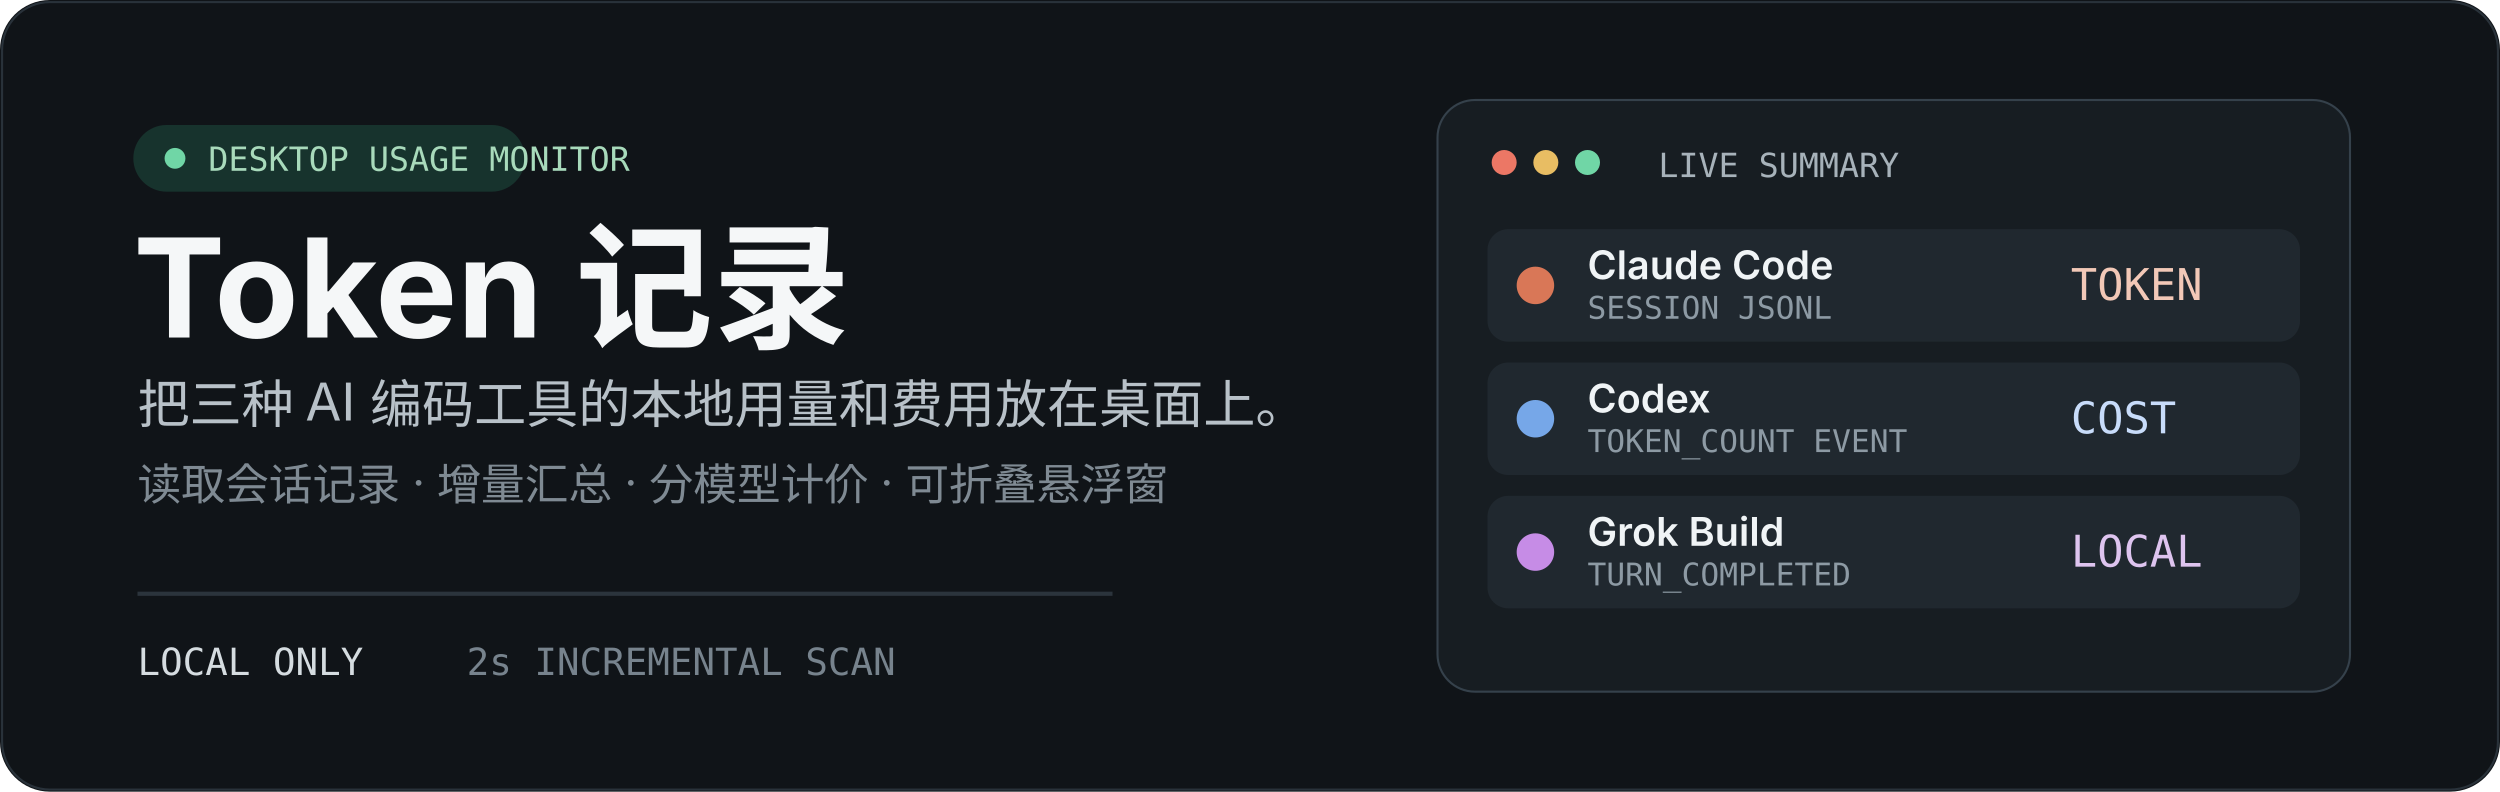
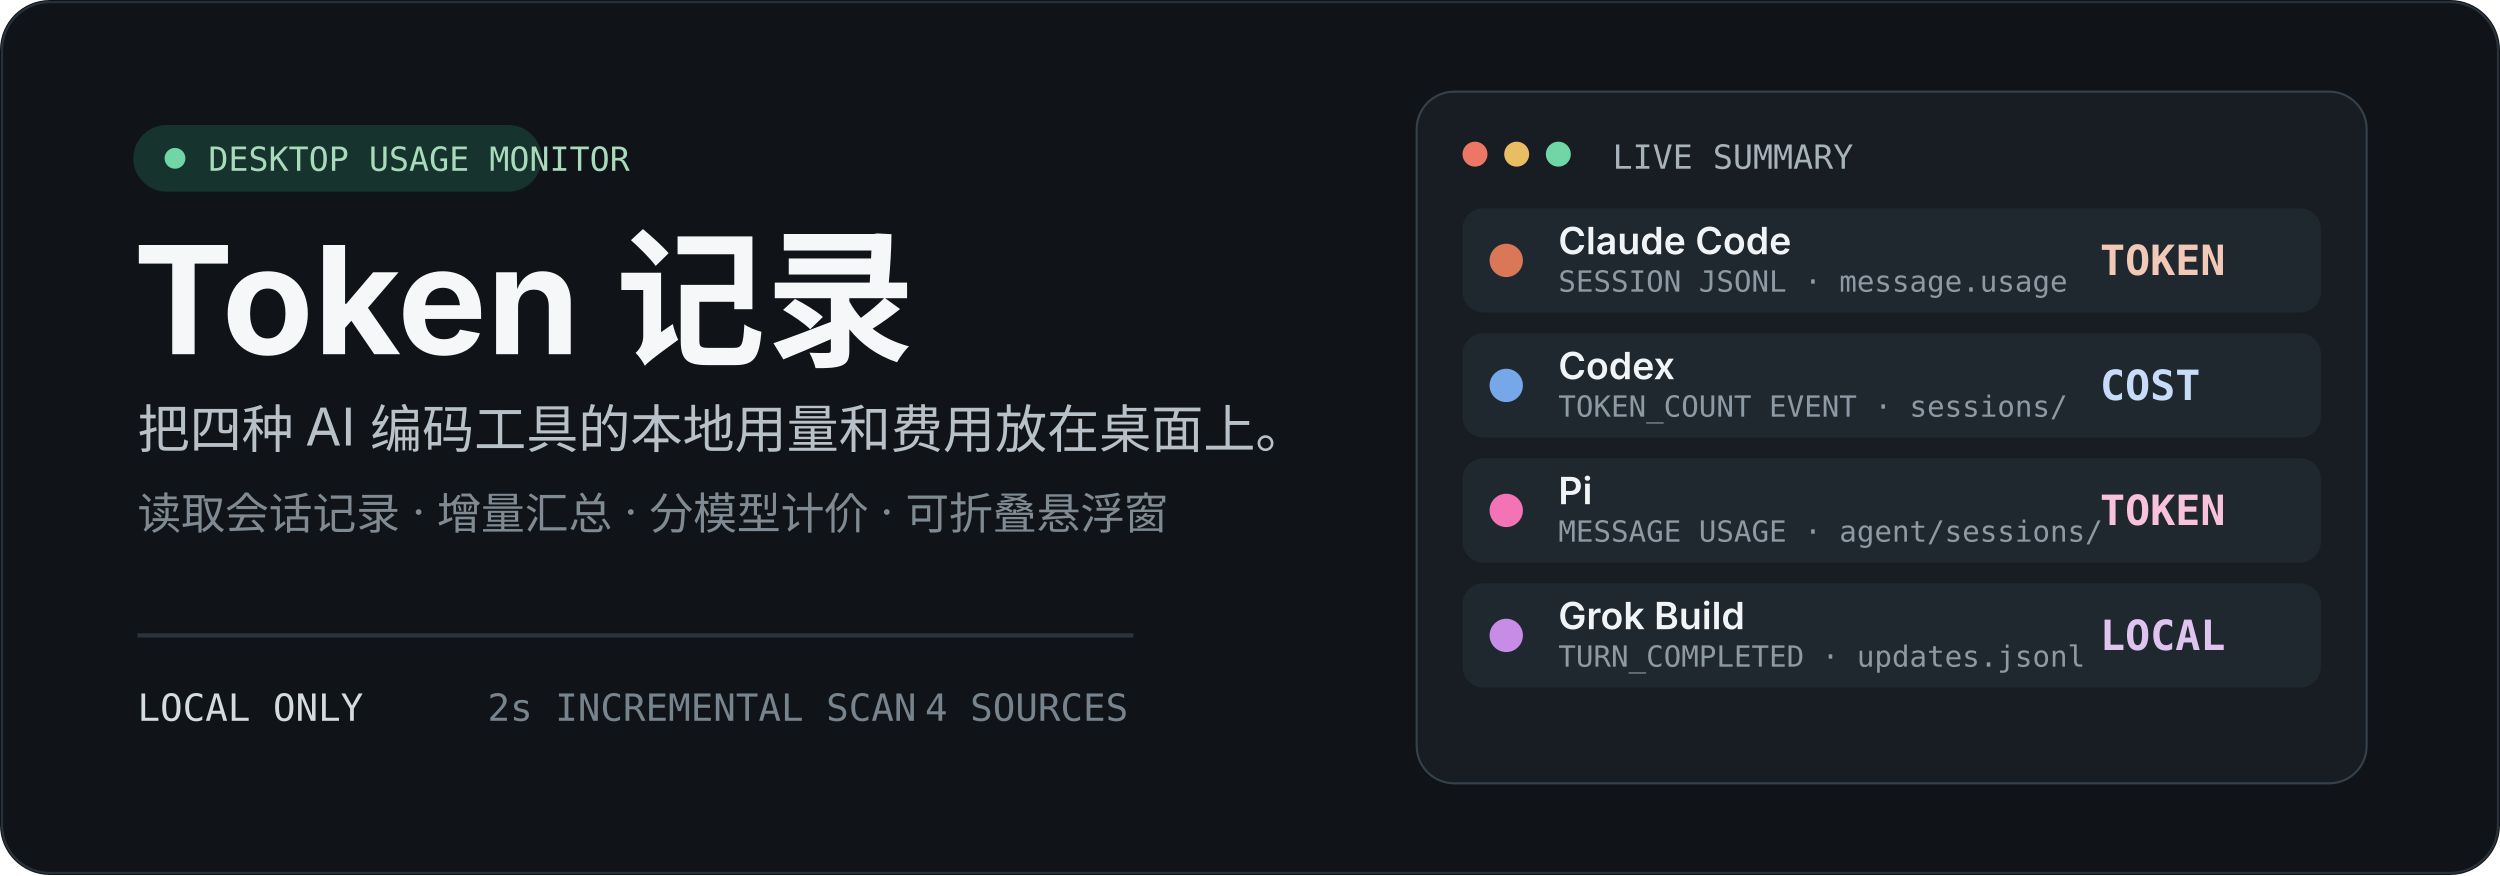
- <svg xmlns="http://www.w3.org/2000/svg" width="1200" height="380" viewBox="0 0 1200 380" role="img" aria-labelledby="title desc">
-   <rect width="1200" height="380" rx="24" fill="#101418" />
-   <rect x="1" y="1" width="1198" height="378" rx="23" fill="none" stroke="#29323a" />
+ <svg xmlns="http://www.w3.org/2000/svg" width="1200" height="420" viewBox="0 0 1200 420" role="img" aria-labelledby="title desc">
+   <rect width="1200" height="420" rx="24" fill="#101418" />
+   <rect x="1" y="1" width="1198" height="418" rx="23" fill="none" stroke="#29323a" />
  <g id="title-block" transform="translate(64 60)">
-     <rect width="188" height="32" rx="16" fill="#17332d" />
+     <rect width="196" height="32" rx="16" fill="#17332d" />
    <circle cx="20" cy="16" r="5" fill="#70d6a6" />
    <text x="36" y="22" fill="#a8dabb" font-family="ui-monospace, SFMono-Regular, Menlo, Consolas, monospace" font-size="16">DESKTOP USAGE MONITOR</text>
-     <text x="0" y="102" fill="#f5f7f8" font-family="-apple-system, BlinkMacSystemFont, 'Segoe UI', 'PingFang SC', sans-serif" font-size="66" font-weight="700">Token 记录</text>
-     <text x="2" y="143" fill="#b8c1c8" font-family="-apple-system, BlinkMacSystemFont, 'Segoe UI', 'PingFang SC', sans-serif" font-size="25">把三种 AI 编码工具的本地用量和费用放在桌面上。</text>
-     <text x="2" y="180" fill="#7f8a93" font-family="-apple-system, BlinkMacSystemFont, 'Segoe UI', 'PingFang SC', sans-serif" font-size="21">读取会话记录 · 增量汇总 · 分模型计价 · 可折叠悬浮窗</text>
-     <path d="M2 225H470" stroke="#2b343c" stroke-width="2" />
-     <text x="2" y="264" fill="#d5dce0" font-family="ui-monospace, SFMono-Regular, Menlo, Consolas, monospace" font-size="18">LOCAL ONLY</text>
-     <text x="160" y="264" fill="#77838d" font-family="ui-monospace, SFMono-Regular, Menlo, Consolas, monospace" font-size="18">2s INCREMENTAL SCAN</text>
+     <text x="0" y="110" fill="#f5f7f8" font-family="-apple-system, BlinkMacSystemFont, 'Segoe UI', 'PingFang SC', sans-serif" font-size="72" font-weight="700">Token 记录</text>
+     <text x="2" y="155" fill="#b8c1c8" font-family="-apple-system, BlinkMacSystemFont, 'Segoe UI', 'PingFang SC', sans-serif" font-size="25">把四种 AI 编码工具的本地用量和费用放在桌面上。</text>
+     <text x="2" y="194" fill="#7f8a93" font-family="-apple-system, BlinkMacSystemFont, 'Segoe UI', 'PingFang SC', sans-serif" font-size="21">读取会话记录 · 增量汇总 · 分模型计价 · 可折叠悬浮窗</text>
+     <path d="M2 245H480" stroke="#2b343c" stroke-width="2" />
+     <text x="2" y="286" fill="#d5dce0" font-family="ui-monospace, SFMono-Regular, Menlo, Consolas, monospace" font-size="18">LOCAL ONLY</text>
+     <text x="170" y="286" fill="#77838d" font-family="ui-monospace, SFMono-Regular, Menlo, Consolas, monospace" font-size="18">2s INCREMENTAL SCAN</text>
+     <text x="380" y="286" fill="#77838d" font-family="ui-monospace, SFMono-Regular, Menlo, Consolas, monospace" font-size="18">4 SOURCES</text>
  </g>
-   <g id="usage-proof" transform="translate(690 48)">
-     <rect width="438" height="284" rx="18" fill="#171d22" stroke="#35414b" />
-     <circle cx="32" cy="30" r="6" fill="#ec7765" />
-     <circle cx="52" cy="30" r="6" fill="#e8bd63" />
-     <circle cx="72" cy="30" r="6" fill="#70d6a6" />
-     <text x="106" y="37" fill="#a7b2ba" font-family="ui-monospace, SFMono-Regular, Menlo, Consolas, monospace" font-size="16">LIVE SUMMARY</text>
-     <g id="claude-card" transform="translate(24 62)">
-       <rect width="390" height="54" rx="10" fill="#20282f" />
-       <circle cx="23" cy="27" r="9" fill="#d97757" />
-       <text x="48" y="24" fill="#f0f4f6" font-family="-apple-system, BlinkMacSystemFont, 'Segoe UI', 'PingFang SC', sans-serif" font-size="19" font-weight="600">Claude Code</text>
-       <text x="48" y="43" fill="#8d9aa4" font-family="ui-monospace, SFMono-Regular, Menlo, Consolas, monospace" font-size="15">SESSION JSONL</text>
-       <text x="280" y="34" fill="#f2c8b7" font-family="ui-monospace, SFMono-Regular, Menlo, Consolas, monospace" font-size="21">TOKEN</text>
+   <g id="usage-proof" transform="translate(680 44)">
+     <rect width="456" height="332" rx="18" fill="#171d22" stroke="#35414b" />
+     <circle cx="28" cy="30" r="6" fill="#ec7765" />
+     <circle cx="48" cy="30" r="6" fill="#e8bd63" />
+     <circle cx="68" cy="30" r="6" fill="#70d6a6" />
+     <text x="94" y="37" fill="#a7b2ba" font-family="ui-monospace, SFMono-Regular, Menlo, Consolas, monospace" font-size="16">LIVE SUMMARY</text>
+     <g id="claude-card" transform="translate(22 56)">
+       <rect width="412" height="50" rx="10" fill="#20282f" />
+       <circle cx="21" cy="25" r="8" fill="#d97757" />
+       <text x="46" y="22" fill="#f0f4f6" font-family="-apple-system, BlinkMacSystemFont, 'Segoe UI', 'PingFang SC', sans-serif" font-size="18" font-weight="600">Claude Code</text>
+       <text x="46" y="40" fill="#8d9aa4" font-family="ui-monospace, SFMono-Regular, Menlo, Consolas, monospace" font-size="14">SESSION JSONL · message.usage</text>
+       <text x="306" y="32" fill="#f2c8b7" font-family="ui-monospace, SFMono-Regular, Menlo, Consolas, monospace" font-size="20" font-weight="700">TOKEN</text>
    </g>
-     <g id="codex-card" transform="translate(24 126)">
-       <rect width="390" height="54" rx="10" fill="#20282f" />
-       <circle cx="23" cy="27" r="9" fill="#76a7e8" />
-       <text x="48" y="24" fill="#f0f4f6" font-family="-apple-system, BlinkMacSystemFont, 'Segoe UI', 'PingFang SC', sans-serif" font-size="19" font-weight="600">Codex</text>
-       <text x="48" y="43" fill="#8d9aa4" font-family="ui-monospace, SFMono-Regular, Menlo, Consolas, monospace" font-size="15">TOKEN_COUNT EVENT</text>
-       <text x="280" y="34" fill="#c8dcfa" font-family="ui-monospace, SFMono-Regular, Menlo, Consolas, monospace" font-size="21">COST</text>
+     <g id="codex-card" transform="translate(22 116)">
+       <rect width="412" height="50" rx="10" fill="#20282f" />
+       <circle cx="21" cy="25" r="8" fill="#76a7e8" />
+       <text x="46" y="22" fill="#f0f4f6" font-family="-apple-system, BlinkMacSystemFont, 'Segoe UI', 'PingFang SC', sans-serif" font-size="18" font-weight="600">Codex</text>
+       <text x="46" y="40" fill="#8d9aa4" font-family="ui-monospace, SFMono-Regular, Menlo, Consolas, monospace" font-size="14">TOKEN_COUNT EVENT · sessions/</text>
+       <text x="306" y="32" fill="#c8dcfa" font-family="ui-monospace, SFMono-Regular, Menlo, Consolas, monospace" font-size="20" font-weight="700">COST</text>
    </g>
-     <g id="grok-card" transform="translate(24 190)">
-       <rect width="390" height="54" rx="10" fill="#20282f" />
-       <circle cx="23" cy="27" r="9" fill="#c68ce6" />
-       <text x="48" y="24" fill="#f0f4f6" font-family="-apple-system, BlinkMacSystemFont, 'Segoe UI', 'PingFang SC', sans-serif" font-size="19" font-weight="600">Grok Build</text>
-       <text x="48" y="43" fill="#8d9aa4" font-family="ui-monospace, SFMono-Regular, Menlo, Consolas, monospace" font-size="15">TURN_COMPLETED</text>
-       <text x="280" y="34" fill="#dec4ef" font-family="ui-monospace, SFMono-Regular, Menlo, Consolas, monospace" font-size="21">LOCAL</text>
+     <g id="pi-card" transform="translate(22 176)">
+       <rect width="412" height="50" rx="10" fill="#20282f" />
+       <circle cx="21" cy="25" r="8" fill="#f472b6" />
+       <text x="46" y="22" fill="#f0f4f6" font-family="-apple-system, BlinkMacSystemFont, 'Segoe UI', 'PingFang SC', sans-serif" font-size="18" font-weight="600">Pi</text>
+       <text x="46" y="40" fill="#8d9aa4" font-family="ui-monospace, SFMono-Regular, Menlo, Consolas, monospace" font-size="14">MESSAGE USAGE · agent/sessions/</text>
+       <text x="306" y="32" fill="#f9c2dc" font-family="ui-monospace, SFMono-Regular, Menlo, Consolas, monospace" font-size="20" font-weight="700">TOKEN</text>
+     </g>
+     <g id="grok-card" transform="translate(22 236)">
+       <rect width="412" height="50" rx="10" fill="#20282f" />
+       <circle cx="21" cy="25" r="8" fill="#c68ce6" />
+       <text x="46" y="22" fill="#f0f4f6" font-family="-apple-system, BlinkMacSystemFont, 'Segoe UI', 'PingFang SC', sans-serif" font-size="18" font-weight="600">Grok Build</text>
+       <text x="46" y="40" fill="#8d9aa4" font-family="ui-monospace, SFMono-Regular, Menlo, Consolas, monospace" font-size="14">TURN_COMPLETED · updates.jsonl</text>
+       <text x="306" y="32" fill="#dec4ef" font-family="ui-monospace, SFMono-Regular, Menlo, Consolas, monospace" font-size="20" font-weight="700">LOCAL</text>
    </g>
  </g>
</svg>
